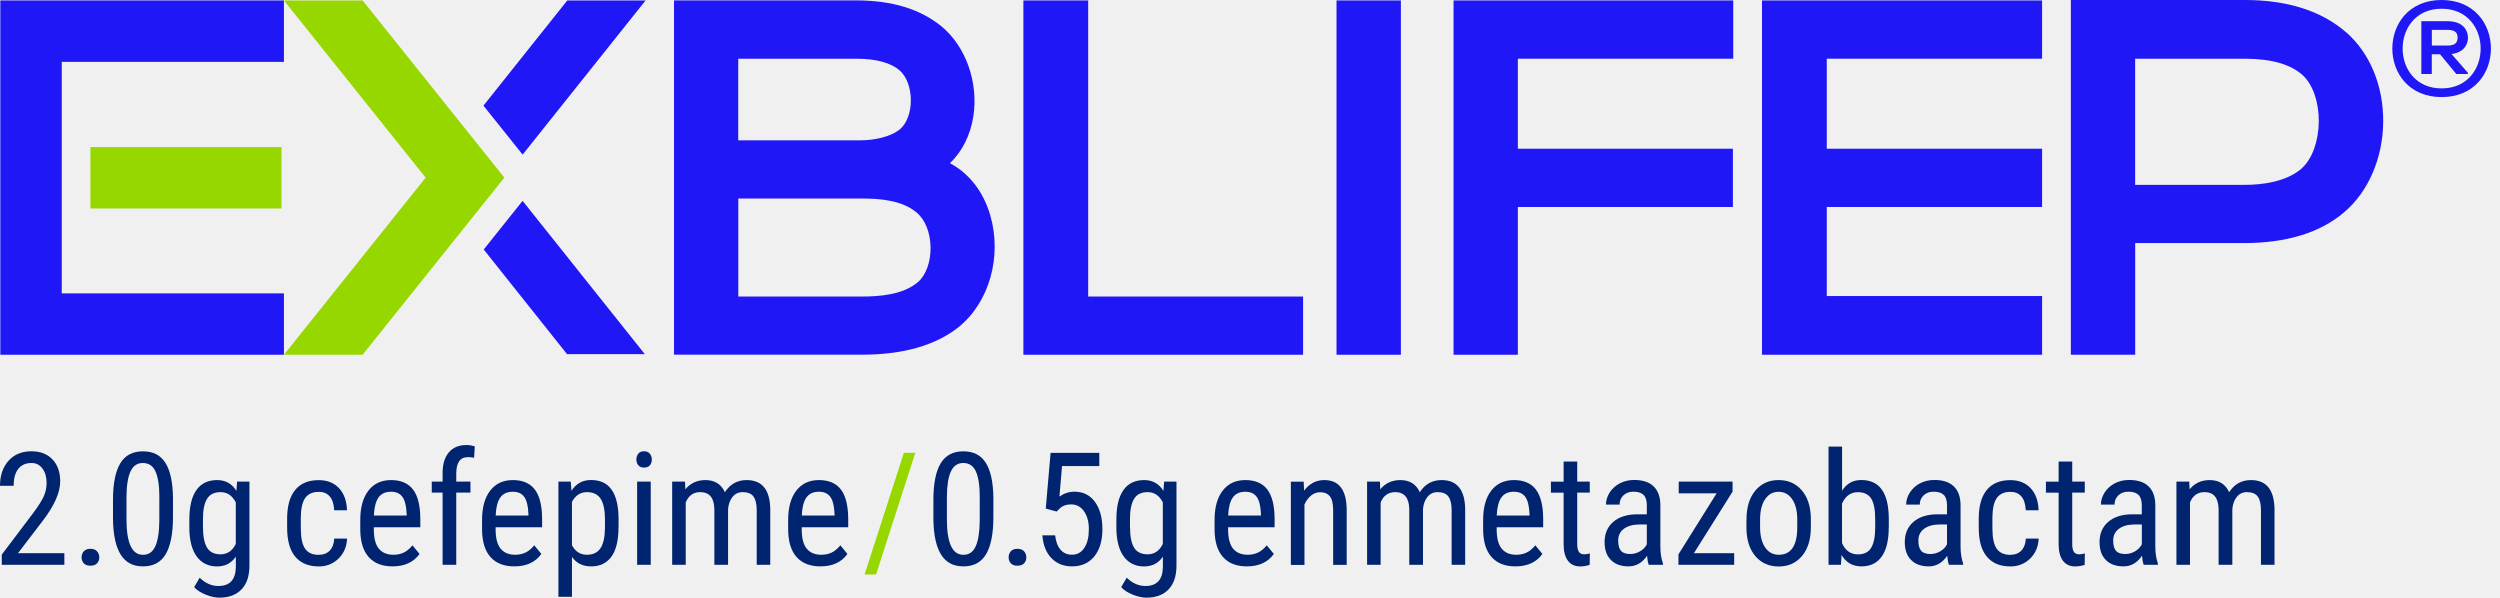
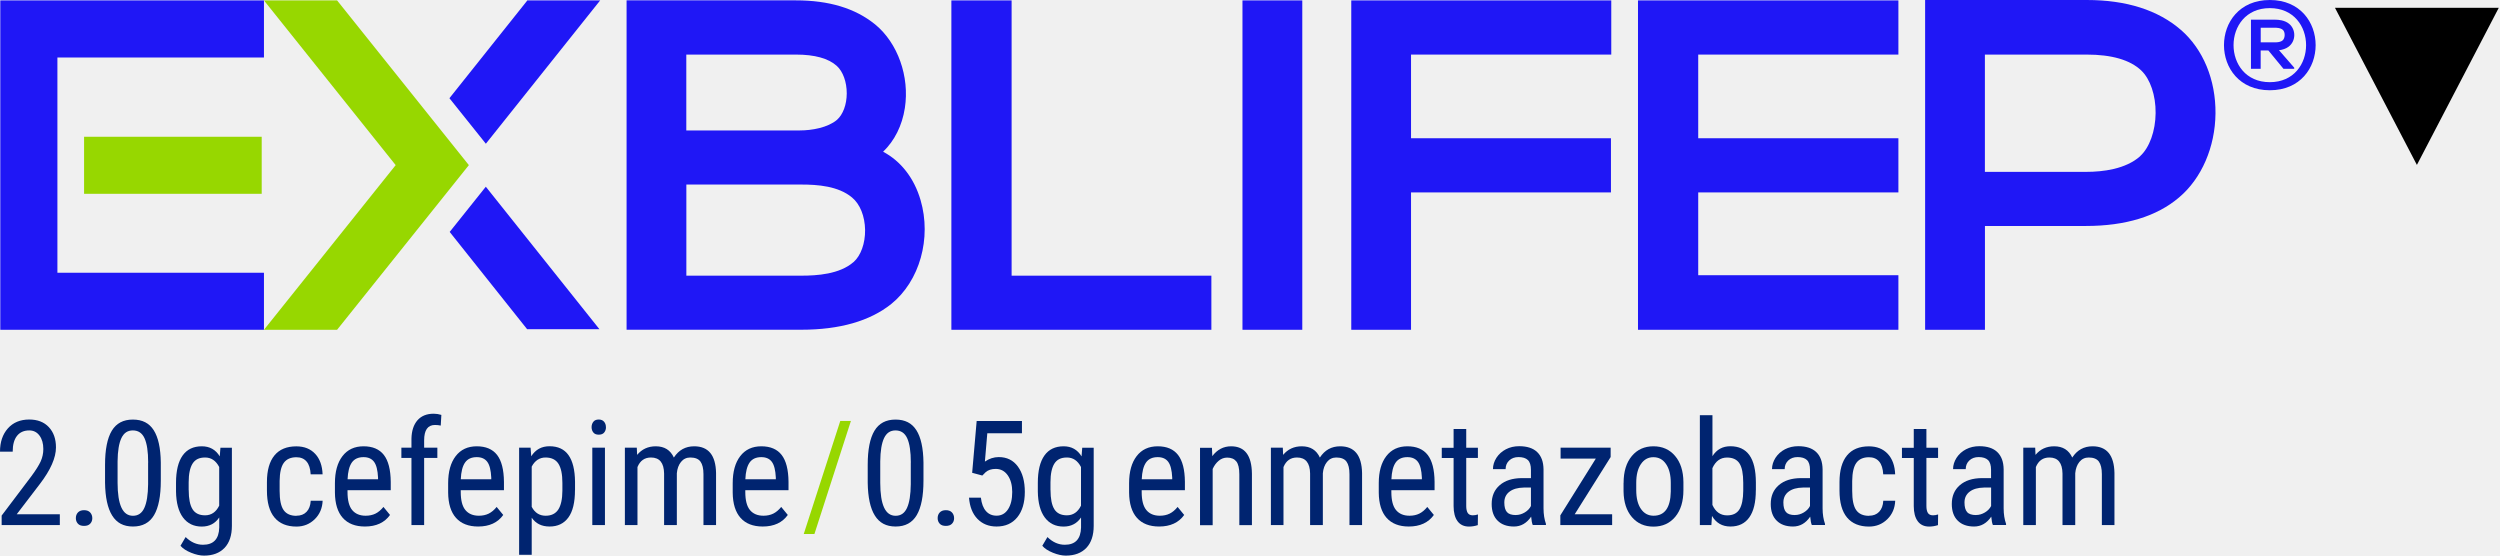
- <svg xmlns="http://www.w3.org/2000/svg" width="251" height="60" viewBox="0 0 251 60" fill="none">
-   <path d="M95.373 16.39C96.611 15.197 97.432 13.571 97.726 11.661C98.248 8.265 96.96 4.64 94.513 2.636C92.353 0.888 89.539 0.039 85.926 0.039H67.671V35.611H86.542C90.683 35.611 93.952 34.673 96.255 32.831C99.325 30.355 100.629 25.737 99.419 21.602C98.72 19.215 97.282 17.395 95.373 16.385V16.39ZM92.181 28.302C90.677 29.617 88.24 29.772 86.537 29.772H74.126V19.932H86.537C88.313 19.932 90.544 20.093 92.02 21.33C92.886 22.046 93.408 23.356 93.43 24.838C93.447 26.287 92.969 27.613 92.181 28.307V28.302ZM90.394 12.944C89.395 13.787 87.674 14.087 86.392 14.087H74.12V5.895H85.965C87.991 5.895 89.473 6.305 90.372 7.116C91.043 7.721 91.454 8.864 91.449 10.096C91.443 11.295 91.049 12.361 90.394 12.944Z" fill="#1F17F6" />
-   <path d="M109.254 0.044H102.749V35.617H130.829V29.772H109.254V0.044Z" fill="#1F17F6" />
-   <path d="M140.648 0.044H134.187V35.617H140.648V0.044Z" fill="#1F17F6" />
-   <path d="M145.937 35.617H152.392V20.781H173.983V14.931H152.392V5.895H174.017V0.044H145.937V35.617Z" fill="#1F17F6" />
-   <path d="M176.903 35.617H205.027V29.723H183.408V20.781H205.027V14.931H183.408V5.895H205.027V0.044H176.903V35.617Z" fill="#1F17F6" />
-   <path d="M235.549 3.241C233.079 1.093 229.654 0 225.369 0H207.913V35.617H214.374V24.405H225.275C229.554 24.405 232.945 23.367 235.343 21.319C237.774 19.271 239.24 15.88 239.273 12.255C239.306 8.62 237.946 5.334 235.549 3.236V3.241ZM231.142 16.868C229.576 18.266 227.112 18.561 225.319 18.561H214.368V5.895H225.364C228.072 5.895 230.054 6.472 231.253 7.61C232.229 8.537 232.823 10.296 232.807 12.205C232.79 14.154 232.146 15.941 231.136 16.862L231.142 16.868Z" fill="#1F17F6" />
-   <path d="M245.14 0C238.54 0 238.54 9.747 245.14 9.747C251.739 9.747 251.739 0 245.14 0ZM245.14 8.875C239.917 8.875 239.917 0.877 245.14 0.877C250.363 0.877 250.363 8.875 245.14 8.875Z" fill="#1F17F6" />
-   <path d="M247.21 2.559C246.738 2.181 246.094 2.126 245.717 2.126H243.103V7.432H244.152V5.451H244.984L246.616 7.432H247.776V7.31L246.133 5.423C246.511 5.384 246.871 5.262 247.182 5.034C247.965 4.429 247.993 3.192 247.21 2.559ZM246.538 4.346C246.322 4.546 245.972 4.574 245.717 4.574H244.157V2.997H245.706C245.8 2.997 246.3 2.986 246.566 3.241C246.821 3.497 246.794 4.118 246.538 4.346Z" fill="#1F17F6" />
-   <path fill-rule="evenodd" clip-rule="evenodd" d="M13.793 14.77H18.855H28.263V20.931H18.855H13.793H9.08V14.77H13.793Z" fill="#97D700" />
-   <path fill-rule="evenodd" clip-rule="evenodd" d="M6.2 19.632V6.211H6.211H12.844H28.507V0.044H6.211H0.033V0.167V6.211V27.88V29.456V35.556V35.617H6.211H28.507V29.456H12.844H6.211H6.2V27.88V19.632Z" fill="#1F17F6" />
-   <path fill-rule="evenodd" clip-rule="evenodd" d="M52.468 20.165L48.566 25.049L56.931 35.556H64.74L52.468 20.165Z" fill="#1F17F6" />
-   <path fill-rule="evenodd" clip-rule="evenodd" d="M64.818 0.044H56.947L56.881 0.139L48.538 10.607L52.474 15.524L52.546 15.43L64.818 0.044Z" fill="#1F17F6" />
-   <path fill-rule="evenodd" clip-rule="evenodd" d="M46.684 12.894L36.405 0.044H28.507L42.733 17.834L28.507 35.617H36.405L50.636 17.834L46.684 12.894Z" fill="#97D700" />
-   <path d="M6.466 56.709H0.178V55.682L3.386 51.436C3.869 50.781 4.207 50.242 4.396 49.826C4.585 49.404 4.679 48.96 4.679 48.494C4.679 47.895 4.54 47.412 4.263 47.04C3.985 46.668 3.619 46.485 3.164 46.485C2.592 46.485 2.148 46.679 1.837 47.073C1.526 47.467 1.371 48.033 1.371 48.777H-7.62939e-06C-7.62939e-06 47.745 0.283 46.907 0.849 46.268C1.415 45.63 2.187 45.308 3.158 45.308C4.052 45.308 4.757 45.58 5.273 46.13C5.789 46.679 6.044 47.406 6.044 48.322C6.044 49.432 5.467 50.753 4.307 52.268L1.804 55.543H6.461V56.709H6.466Z" fill="#002470" />
-   <path d="M8.192 55.965C8.192 55.715 8.265 55.51 8.414 55.349C8.564 55.188 8.781 55.099 9.075 55.099C9.369 55.099 9.591 55.182 9.741 55.349C9.891 55.515 9.969 55.721 9.969 55.965C9.969 56.209 9.891 56.398 9.741 56.559C9.591 56.72 9.369 56.797 9.075 56.797C8.781 56.797 8.559 56.72 8.414 56.559C8.27 56.398 8.192 56.203 8.192 55.965Z" fill="#002470" />
-   <path d="M17.367 51.913C17.367 53.573 17.123 54.81 16.64 55.632C16.157 56.453 15.397 56.864 14.364 56.864C13.332 56.864 12.611 56.47 12.117 55.682C11.623 54.894 11.367 53.711 11.345 52.13V50.198C11.345 48.555 11.589 47.328 12.072 46.524C12.561 45.713 13.315 45.314 14.348 45.314C15.38 45.314 16.113 45.697 16.601 46.462C17.09 47.228 17.345 48.389 17.367 49.948V51.919V51.913ZM16.002 49.959C16.002 48.772 15.869 47.895 15.608 47.328C15.347 46.762 14.925 46.485 14.348 46.485C13.771 46.485 13.377 46.762 13.11 47.317C12.849 47.872 12.71 48.705 12.699 49.826V52.141C12.699 53.323 12.838 54.217 13.11 54.81C13.382 55.404 13.798 55.704 14.359 55.704C14.919 55.704 15.325 55.426 15.586 54.86C15.846 54.3 15.985 53.439 15.996 52.291V49.965L16.002 49.959Z" fill="#002470" />
-   <path d="M19.01 52.152C19.01 50.847 19.249 49.865 19.721 49.199C20.192 48.533 20.886 48.2 21.797 48.2C22.646 48.2 23.29 48.561 23.734 49.288L23.806 48.355H25.044V56.792C25.044 57.824 24.777 58.618 24.25 59.173C23.717 59.728 22.979 60.005 22.035 60.005C21.624 60.005 21.158 59.906 20.648 59.7C20.137 59.495 19.748 59.245 19.493 58.945L20.048 58.002C20.614 58.557 21.241 58.834 21.924 58.834C23.062 58.834 23.645 58.213 23.678 56.975V55.887C23.234 56.542 22.607 56.87 21.791 56.87C20.925 56.87 20.253 56.542 19.765 55.893C19.282 55.243 19.027 54.305 19.01 53.084V52.157V52.152ZM20.381 52.929C20.381 53.867 20.52 54.555 20.792 54.993C21.064 55.432 21.519 55.654 22.146 55.654C22.823 55.654 23.334 55.304 23.672 54.611V50.437C23.317 49.754 22.812 49.41 22.157 49.41C21.502 49.41 21.075 49.632 20.797 50.07C20.52 50.509 20.376 51.186 20.376 52.096V52.929H20.381Z" fill="#002470" />
-   <path d="M32.02 55.698C32.475 55.698 32.836 55.56 33.108 55.277C33.38 54.993 33.53 54.594 33.558 54.078H34.846C34.812 54.883 34.529 55.548 33.991 56.076C33.452 56.603 32.792 56.87 32.015 56.87C30.982 56.87 30.189 56.542 29.645 55.893C29.101 55.243 28.829 54.272 28.829 52.984V52.063C28.829 50.803 29.101 49.843 29.639 49.188C30.178 48.533 30.966 48.205 32.004 48.205C32.858 48.205 33.536 48.477 34.041 49.016C34.54 49.554 34.807 50.292 34.84 51.23H33.552C33.519 50.614 33.375 50.148 33.108 49.843C32.842 49.532 32.475 49.382 32.009 49.382C31.404 49.382 30.949 49.582 30.655 49.981C30.361 50.381 30.211 51.036 30.2 51.946V53.012C30.2 53.994 30.344 54.688 30.638 55.099C30.927 55.504 31.388 55.709 32.015 55.709L32.02 55.698Z" fill="#002470" />
-   <path d="M39.413 56.864C38.376 56.864 37.576 56.553 37.021 55.931C36.466 55.31 36.183 54.4 36.172 53.201V52.191C36.172 50.942 36.444 49.965 36.988 49.26C37.532 48.555 38.287 48.2 39.264 48.2C40.24 48.2 40.973 48.511 41.456 49.132C41.939 49.754 42.189 50.725 42.2 52.046V52.94H37.532V53.134C37.532 54.028 37.698 54.683 38.037 55.088C38.376 55.493 38.858 55.698 39.491 55.698C39.891 55.698 40.246 55.621 40.551 55.471C40.857 55.321 41.145 55.077 41.412 54.749L42.122 55.615C41.528 56.448 40.623 56.864 39.413 56.864ZM39.258 49.371C38.692 49.371 38.27 49.565 37.998 49.954C37.726 50.342 37.571 50.947 37.538 51.763H40.829V51.58C40.79 50.786 40.651 50.22 40.401 49.882C40.152 49.543 39.774 49.371 39.264 49.371H39.258Z" fill="#002470" />
-   <path d="M44.437 56.709V49.454H43.349V48.35H44.437V47.384C44.453 46.535 44.67 45.874 45.081 45.397C45.497 44.919 46.08 44.681 46.84 44.681C47.112 44.681 47.389 44.725 47.667 44.809L47.6 45.963C47.406 45.919 47.195 45.896 46.973 45.896C46.196 45.896 45.808 46.451 45.808 47.562V48.35H47.234V49.454H45.808V56.709H44.442H44.437Z" fill="#002470" />
-   <path d="M51.641 56.864C50.603 56.864 49.804 56.553 49.249 55.931C48.694 55.31 48.411 54.4 48.4 53.201V52.191C48.4 50.942 48.672 49.965 49.215 49.26C49.76 48.555 50.514 48.2 51.491 48.2C52.468 48.2 53.201 48.511 53.684 49.132C54.166 49.754 54.416 50.725 54.427 52.046V52.94H49.76V53.134C49.76 54.028 49.926 54.683 50.265 55.088C50.603 55.493 51.086 55.698 51.719 55.698C52.118 55.698 52.474 55.621 52.779 55.471C53.084 55.321 53.373 55.077 53.639 54.749L54.35 55.615C53.756 56.448 52.851 56.864 51.641 56.864ZM51.486 49.371C50.919 49.371 50.498 49.565 50.226 49.954C49.954 50.342 49.798 50.947 49.765 51.763H53.056V51.58C53.018 50.786 52.879 50.22 52.629 49.882C52.379 49.543 52.002 49.371 51.491 49.371H51.486Z" fill="#002470" />
-   <path d="M62.098 52.934C62.098 54.255 61.859 55.243 61.382 55.893C60.905 56.542 60.233 56.864 59.362 56.864C58.49 56.864 57.874 56.548 57.425 55.915V59.922H56.065V48.35H57.303L57.375 49.277C57.835 48.555 58.49 48.194 59.345 48.194C60.261 48.194 60.949 48.516 61.399 49.154C61.854 49.793 62.087 50.748 62.104 52.019V52.929L62.098 52.934ZM60.738 52.152C60.738 51.214 60.594 50.525 60.305 50.076C60.017 49.632 59.55 49.41 58.918 49.41C58.285 49.41 57.769 49.737 57.425 50.392V54.738C57.758 55.377 58.263 55.698 58.929 55.698C59.545 55.698 60 55.476 60.294 55.032C60.583 54.588 60.733 53.906 60.738 52.99V52.157V52.152Z" fill="#002470" />
-   <path d="M65.445 46.135C65.445 46.368 65.378 46.557 65.251 46.712C65.123 46.868 64.929 46.945 64.662 46.945C64.396 46.945 64.213 46.868 64.085 46.712C63.957 46.557 63.891 46.363 63.891 46.135C63.891 45.907 63.957 45.708 64.085 45.547C64.213 45.386 64.407 45.308 64.662 45.308C64.918 45.308 65.112 45.391 65.245 45.552C65.378 45.713 65.439 45.907 65.439 46.135H65.445ZM65.334 56.709H63.968V48.35H65.334V56.709Z" fill="#002470" />
-   <path d="M68.775 48.355L68.808 49.127C69.319 48.511 69.991 48.2 70.823 48.2C71.756 48.2 72.405 48.605 72.777 49.415C73.304 48.605 74.031 48.2 74.969 48.2C76.507 48.2 77.295 49.16 77.334 51.081V56.709H75.974V51.208C75.974 50.603 75.863 50.148 75.652 49.854C75.441 49.56 75.069 49.41 74.553 49.41C74.142 49.41 73.804 49.571 73.549 49.887C73.293 50.203 73.143 50.614 73.099 51.108V56.709H71.722V51.147C71.706 49.987 71.234 49.41 70.307 49.41C69.619 49.41 69.13 49.754 68.847 50.442V56.709H67.487V48.35H68.77L68.775 48.355Z" fill="#002470" />
-   <path d="M82.374 56.864C81.336 56.864 80.537 56.553 79.981 55.931C79.427 55.31 79.143 54.4 79.132 53.201V52.191C79.132 50.942 79.404 49.965 79.948 49.26C80.492 48.555 81.247 48.2 82.224 48.2C83.201 48.2 83.933 48.511 84.416 49.132C84.899 49.754 85.149 50.725 85.16 52.046V52.94H80.492V53.134C80.492 54.028 80.659 54.683 80.997 55.088C81.336 55.493 81.819 55.698 82.451 55.698C82.851 55.698 83.206 55.621 83.512 55.471C83.817 55.321 84.106 55.077 84.372 54.749L85.082 55.615C84.488 56.448 83.584 56.864 82.374 56.864ZM82.218 49.371C81.652 49.371 81.23 49.565 80.958 49.954C80.686 50.342 80.531 50.947 80.498 51.763H83.789V51.58C83.75 50.786 83.612 50.22 83.362 49.882C83.112 49.543 82.734 49.371 82.224 49.371H82.218Z" fill="#002470" />
-   <path d="M87.963 57.674H86.803L90.749 45.464H91.898L87.957 57.674H87.963Z" fill="#97D700" />
-   <path d="M99.735 51.913C99.735 53.573 99.491 54.81 99.008 55.632C98.525 56.453 97.765 56.864 96.733 56.864C95.7 56.864 94.979 56.47 94.485 55.682C93.991 54.894 93.735 53.711 93.713 52.13V50.198C93.713 48.555 93.957 47.328 94.44 46.524C94.929 45.713 95.684 45.314 96.716 45.314C97.748 45.314 98.481 45.697 98.969 46.462C99.458 47.228 99.713 48.389 99.735 49.948V51.919V51.913ZM98.37 49.959C98.37 48.772 98.237 47.895 97.976 47.328C97.715 46.762 97.293 46.485 96.716 46.485C96.139 46.485 95.745 46.762 95.478 47.317C95.217 47.872 95.079 48.705 95.067 49.826V52.141C95.067 53.323 95.206 54.217 95.478 54.81C95.75 55.404 96.166 55.704 96.727 55.704C97.288 55.704 97.693 55.426 97.954 54.86C98.215 54.3 98.353 53.439 98.365 52.291V49.965L98.37 49.959Z" fill="#002470" />
-   <path d="M101.267 55.965C101.267 55.715 101.339 55.51 101.489 55.349C101.639 55.188 101.856 55.099 102.15 55.099C102.444 55.099 102.666 55.182 102.816 55.349C102.966 55.515 103.043 55.721 103.043 55.965C103.043 56.209 102.966 56.398 102.816 56.559C102.666 56.72 102.444 56.797 102.15 56.797C101.856 56.797 101.634 56.72 101.489 56.559C101.345 56.398 101.267 56.203 101.267 55.965Z" fill="#002470" />
-   <path d="M104.992 51.075L105.48 45.469H110.37V46.79H106.629L106.368 49.854C106.829 49.532 107.328 49.365 107.867 49.365C108.744 49.365 109.432 49.704 109.932 50.387C110.431 51.069 110.681 51.98 110.681 53.129C110.681 54.278 110.409 55.204 109.865 55.87C109.321 56.536 108.577 56.864 107.628 56.864C106.784 56.864 106.096 56.587 105.563 56.037C105.031 55.487 104.731 54.721 104.653 53.75H105.935C106.013 54.394 106.196 54.877 106.49 55.204C106.779 55.532 107.162 55.693 107.628 55.693C108.161 55.693 108.572 55.46 108.871 54.999C109.171 54.538 109.321 53.917 109.321 53.134C109.321 52.396 109.16 51.797 108.838 51.336C108.516 50.875 108.083 50.642 107.539 50.642C107.084 50.642 106.723 50.758 106.451 50.997L106.091 51.358L105.003 51.064L104.992 51.075Z" fill="#002470" />
-   <path d="M112.085 52.152C112.085 50.847 112.324 49.865 112.796 49.199C113.267 48.533 113.961 48.2 114.871 48.2C115.721 48.2 116.364 48.561 116.808 49.288L116.881 48.355H118.118V56.792C118.118 57.824 117.852 58.618 117.325 59.173C116.792 59.728 116.054 60.005 115.11 60.005C114.699 60.005 114.233 59.906 113.722 59.7C113.212 59.495 112.823 59.245 112.568 58.945L113.123 58.002C113.689 58.557 114.316 58.834 114.999 58.834C116.137 58.834 116.72 58.213 116.753 56.975V55.887C116.309 56.542 115.682 56.87 114.866 56.87C114 56.87 113.328 56.542 112.84 55.893C112.357 55.243 112.102 54.305 112.085 53.084V52.157V52.152ZM113.456 52.929C113.456 53.867 113.595 54.555 113.867 54.993C114.139 55.432 114.594 55.654 115.221 55.654C115.898 55.654 116.409 55.304 116.747 54.611V50.437C116.392 49.754 115.887 49.41 115.232 49.41C114.577 49.41 114.15 49.632 113.872 50.07C113.595 50.509 113.45 51.186 113.45 52.096V52.929H113.456Z" fill="#002470" />
-   <path d="M125.184 56.864C124.146 56.864 123.347 56.553 122.792 55.931C122.237 55.31 121.954 54.4 121.943 53.201V52.191C121.943 50.942 122.215 49.965 122.759 49.26C123.302 48.555 124.057 48.2 125.034 48.2C126.011 48.2 126.744 48.511 127.227 49.132C127.71 49.754 127.959 50.725 127.97 52.046V52.94H123.302V53.134C123.302 54.028 123.469 54.683 123.808 55.088C124.146 55.493 124.629 55.698 125.262 55.698C125.661 55.698 126.017 55.621 126.322 55.471C126.627 55.321 126.916 55.077 127.182 54.749L127.893 55.615C127.299 56.448 126.394 56.864 125.184 56.864ZM125.029 49.371C124.463 49.371 124.041 49.565 123.769 49.954C123.497 50.342 123.341 50.947 123.308 51.763H126.599V51.58C126.561 50.786 126.422 50.22 126.172 49.882C125.922 49.543 125.545 49.371 125.034 49.371H125.029Z" fill="#002470" />
-   <path d="M130.89 48.355L130.929 49.26C131.462 48.555 132.139 48.2 132.96 48.2C134.437 48.2 135.186 49.188 135.208 51.158V56.714H133.848V51.225C133.848 50.57 133.737 50.104 133.521 49.832C133.304 49.56 132.971 49.421 132.538 49.421C132.2 49.421 131.895 49.532 131.623 49.76C131.351 49.987 131.134 50.281 130.968 50.648V56.72H129.602V48.361H130.89V48.355Z" fill="#002470" />
-   <path d="M138.544 48.355L138.577 49.127C139.088 48.511 139.759 48.2 140.592 48.2C141.525 48.2 142.174 48.605 142.546 49.415C143.073 48.605 143.8 48.2 144.738 48.2C146.276 48.2 147.064 49.16 147.103 51.081V56.709H145.743V51.208C145.743 50.603 145.632 50.148 145.421 49.854C145.21 49.56 144.838 49.41 144.322 49.41C143.911 49.41 143.573 49.571 143.317 49.887C143.062 50.203 142.912 50.614 142.868 51.108V56.709H141.491V51.147C141.475 49.987 141.003 49.41 140.076 49.41C139.388 49.41 138.899 49.754 138.616 50.442V56.709H137.256V48.35H138.538L138.544 48.355Z" fill="#002470" />
-   <path d="M152.148 56.864C151.11 56.864 150.311 56.553 149.756 55.931C149.201 55.31 148.918 54.4 148.907 53.201V52.191C148.907 50.942 149.179 49.965 149.722 49.26C150.266 48.555 151.021 48.2 151.998 48.2C152.975 48.2 153.708 48.511 154.191 49.132C154.673 49.754 154.923 50.725 154.934 52.046V52.94H150.266V53.134C150.266 54.028 150.433 54.683 150.772 55.088C151.11 55.493 151.593 55.698 152.226 55.698C152.625 55.698 152.981 55.621 153.286 55.471C153.591 55.321 153.88 55.077 154.146 54.749L154.857 55.615C154.263 56.448 153.358 56.864 152.148 56.864ZM151.993 49.371C151.426 49.371 151.005 49.565 150.733 49.954C150.461 50.342 150.305 50.947 150.272 51.763H153.563V51.58C153.525 50.786 153.386 50.22 153.136 49.882C152.886 49.543 152.509 49.371 151.998 49.371H151.993Z" fill="#002470" />
-   <path d="M158.353 46.329V48.355H159.613V49.46H158.353V54.649C158.353 54.977 158.409 55.227 158.514 55.399C158.625 55.571 158.808 55.654 159.069 55.654C159.253 55.654 159.43 55.621 159.619 55.56L159.602 56.714C159.291 56.814 158.975 56.87 158.653 56.87C158.115 56.87 157.698 56.675 157.415 56.292C157.132 55.904 156.988 55.36 156.988 54.655V49.465H155.711V48.361H156.988V46.335H158.348L158.353 46.329Z" fill="#002470" />
-   <path d="M165.541 56.709C165.458 56.531 165.402 56.226 165.364 55.798C164.881 56.509 164.259 56.864 163.51 56.864C162.76 56.864 162.161 56.653 161.739 56.226C161.312 55.804 161.101 55.204 161.101 54.427C161.101 53.578 161.389 52.901 161.967 52.401C162.544 51.902 163.332 51.647 164.337 51.636H165.341V50.747C165.341 50.248 165.23 49.893 165.008 49.682C164.786 49.471 164.448 49.365 163.998 49.365C163.587 49.365 163.254 49.487 162.993 49.732C162.738 49.976 162.605 50.287 162.605 50.664H161.24C161.24 50.237 161.367 49.832 161.617 49.438C161.872 49.049 162.211 48.744 162.638 48.522C163.066 48.3 163.543 48.189 164.07 48.189C164.925 48.189 165.574 48.4 166.018 48.827C166.462 49.254 166.69 49.87 166.701 50.686V54.905C166.701 55.549 166.796 56.109 166.962 56.581V56.703H165.541V56.709ZM163.715 55.621C164.048 55.621 164.37 55.526 164.675 55.343C164.981 55.16 165.203 54.927 165.341 54.649V52.657H164.57C163.92 52.668 163.41 52.812 163.032 53.095C162.655 53.378 162.466 53.767 162.466 54.272C162.466 54.744 162.561 55.088 162.749 55.304C162.938 55.521 163.26 55.626 163.715 55.626V55.621Z" fill="#002470" />
-   <path d="M170.081 55.543H174.111V56.709H168.516V55.66L172.346 49.532H168.544V48.35H173.95V49.36L170.07 55.538L170.081 55.543Z" fill="#002470" />
-   <path d="M175.349 52.146C175.349 50.931 175.643 49.97 176.231 49.26C176.82 48.55 177.602 48.2 178.568 48.2C179.534 48.2 180.316 48.544 180.905 49.238C181.493 49.926 181.798 50.87 181.809 52.057V52.94C181.809 54.15 181.515 55.11 180.927 55.815C180.339 56.52 179.556 56.875 178.579 56.875C177.602 56.875 176.836 56.531 176.248 55.848C175.665 55.166 175.36 54.239 175.343 53.068V52.157L175.349 52.146ZM176.714 52.934C176.714 53.795 176.881 54.472 177.219 54.96C177.558 55.454 178.013 55.698 178.585 55.698C179.789 55.698 180.411 54.827 180.444 53.09V52.146C180.444 51.291 180.272 50.614 179.933 50.12C179.595 49.621 179.14 49.377 178.568 49.377C177.996 49.377 177.558 49.626 177.219 50.12C176.881 50.614 176.714 51.291 176.714 52.141V52.934Z" fill="#002470" />
-   <path d="M189.63 52.934C189.63 54.239 189.397 55.215 188.925 55.876C188.459 56.536 187.776 56.864 186.888 56.864C186 56.864 185.339 56.481 184.895 55.721L184.829 56.709H183.586V44.842H184.945V49.266C185.395 48.55 186.039 48.194 186.877 48.194C187.793 48.194 188.481 48.516 188.942 49.166C189.402 49.815 189.63 50.792 189.636 52.102V52.929L189.63 52.934ZM188.27 52.152C188.27 51.164 188.131 50.459 187.859 50.042C187.582 49.621 187.138 49.415 186.516 49.415C185.811 49.415 185.284 49.798 184.94 50.559V54.533C185.278 55.282 185.811 55.66 186.533 55.66C187.149 55.66 187.593 55.443 187.859 55.01C188.126 54.577 188.265 53.906 188.27 52.995V52.157V52.152Z" fill="#002470" />
-   <path d="M195.68 56.709C195.597 56.531 195.541 56.226 195.502 55.798C195.019 56.509 194.398 56.864 193.648 56.864C192.899 56.864 192.3 56.653 191.878 56.226C191.45 55.804 191.24 55.204 191.24 54.427C191.24 53.578 191.528 52.901 192.105 52.401C192.683 51.902 193.471 51.647 194.475 51.636H195.48V50.747C195.48 50.248 195.369 49.893 195.147 49.682C194.925 49.471 194.586 49.365 194.137 49.365C193.726 49.365 193.393 49.487 193.132 49.732C192.877 49.976 192.744 50.287 192.744 50.664H191.378C191.378 50.237 191.506 49.832 191.756 49.438C192.011 49.049 192.35 48.744 192.777 48.522C193.204 48.3 193.682 48.189 194.209 48.189C195.064 48.189 195.713 48.4 196.157 48.827C196.601 49.254 196.829 49.87 196.84 50.686V54.905C196.84 55.549 196.934 56.109 197.101 56.581V56.703H195.68V56.709ZM193.854 55.621C194.187 55.621 194.509 55.526 194.814 55.343C195.119 55.16 195.341 54.927 195.48 54.649V52.657H194.709C194.059 52.668 193.549 52.812 193.171 53.095C192.794 53.378 192.605 53.767 192.605 54.272C192.605 54.744 192.699 55.088 192.888 55.304C193.077 55.521 193.399 55.626 193.854 55.626V55.621Z" fill="#002470" />
-   <path d="M201.858 55.698C202.313 55.698 202.673 55.56 202.945 55.277C203.217 54.993 203.367 54.594 203.395 54.078H204.683C204.649 54.883 204.366 55.548 203.828 56.076C203.29 56.603 202.629 56.87 201.852 56.87C200.82 56.87 200.026 56.542 199.482 55.893C198.938 55.243 198.666 54.272 198.666 52.984V52.063C198.666 50.803 198.938 49.843 199.476 49.188C200.015 48.533 200.803 48.205 201.841 48.205C202.696 48.205 203.373 48.477 203.878 49.016C204.377 49.554 204.644 50.292 204.677 51.23H203.389C203.356 50.614 203.212 50.148 202.945 49.843C202.679 49.532 202.313 49.382 201.846 49.382C201.241 49.382 200.786 49.582 200.492 49.981C200.198 50.381 200.048 51.036 200.037 51.946V53.012C200.037 53.994 200.181 54.688 200.475 55.099C200.764 55.504 201.225 55.709 201.852 55.709L201.858 55.698Z" fill="#002470" />
-   <path d="M208.052 46.329V48.355H209.312V49.46H208.052V54.649C208.052 54.977 208.107 55.227 208.213 55.399C208.324 55.571 208.507 55.654 208.768 55.654C208.951 55.654 209.129 55.621 209.317 55.56L209.301 56.714C208.99 56.814 208.673 56.87 208.352 56.87C207.813 56.87 207.397 56.675 207.114 56.292C206.831 55.904 206.686 55.36 206.686 54.655V49.465H205.41V48.361H206.686V46.335H208.046L208.052 46.329Z" fill="#002470" />
-   <path d="M215.234 56.709C215.151 56.531 215.095 56.226 215.056 55.798C214.574 56.509 213.952 56.864 213.203 56.864C212.453 56.864 211.854 56.653 211.432 56.226C211.005 55.804 210.794 55.204 210.794 54.427C210.794 53.578 211.082 52.901 211.66 52.401C212.237 51.902 213.025 51.647 214.03 51.636H215.034V50.747C215.034 50.248 214.923 49.893 214.701 49.682C214.479 49.471 214.141 49.365 213.691 49.365C213.28 49.365 212.947 49.487 212.686 49.732C212.431 49.976 212.298 50.287 212.298 50.664H210.932C210.932 50.237 211.06 49.832 211.31 49.438C211.565 49.049 211.904 48.744 212.331 48.522C212.759 48.3 213.236 48.189 213.763 48.189C214.618 48.189 215.267 48.4 215.711 48.827C216.155 49.254 216.383 49.87 216.394 50.686V54.905C216.394 55.549 216.488 56.109 216.655 56.581V56.703H215.234V56.709ZM213.413 55.621C213.747 55.621 214.068 55.526 214.374 55.343C214.679 55.16 214.901 54.927 215.04 54.649V52.657H214.268C213.619 52.668 213.108 52.812 212.731 53.095C212.353 53.378 212.165 53.767 212.165 54.272C212.165 54.744 212.259 55.088 212.448 55.304C212.636 55.521 212.958 55.626 213.413 55.626V55.621Z" fill="#002470" />
-   <path d="M219.802 48.355L219.835 49.127C220.346 48.511 221.018 48.2 221.85 48.2C222.783 48.2 223.432 48.605 223.804 49.415C224.331 48.605 225.058 48.2 225.996 48.2C227.534 48.2 228.322 49.16 228.361 51.081V56.709H227.001V51.208C227.001 50.603 226.89 50.148 226.679 49.854C226.468 49.56 226.096 49.41 225.58 49.41C225.169 49.41 224.831 49.571 224.575 49.887C224.32 50.203 224.17 50.614 224.126 51.108V56.709H222.749V51.147C222.733 49.987 222.261 49.41 221.334 49.41C220.646 49.41 220.157 49.754 219.874 50.442V56.709H218.514V48.35H219.796L219.802 48.355Z" fill="#002470" />
+ <svg xmlns="http://www.w3.org/2000/svg" width="270" height="60" viewBox="0 0 270 60" fill="none">
+   <g clip-path="url(#clip0_228_14462)">
+     <path d="M95.373 16.39C96.611 15.197 97.432 13.571 97.726 11.661C98.248 8.265 96.96 4.64 94.513 2.636C92.353 0.888 89.539 0.039 85.926 0.039H67.671V35.611H86.542C90.683 35.611 93.952 34.673 96.255 32.831C99.325 30.355 100.629 25.737 99.419 21.602C98.72 19.215 97.282 17.395 95.373 16.385V16.39ZM92.181 28.302C90.677 29.617 88.24 29.772 86.537 29.772H74.126V19.931H86.537C88.313 19.931 90.544 20.093 92.02 21.33C92.886 22.046 93.408 23.356 93.43 24.838C93.447 26.287 92.969 27.613 92.181 28.307V28.302ZM90.394 12.944C89.395 13.787 87.674 14.087 86.392 14.087H74.12V5.895H85.965C87.991 5.895 89.473 6.305 90.372 7.116C91.043 7.721 91.454 8.864 91.449 10.096C91.443 11.295 91.049 12.361 90.394 12.944Z" fill="#1F17F6" />
+     <path d="M109.254 0.044H102.749V35.617H130.829V29.773H109.254V0.044Z" fill="#1F17F6" />
+     <path d="M140.647 0.044H134.187V35.617H140.647V0.044Z" fill="#1F17F6" />
+     <path d="M145.937 35.617H152.392V20.781H173.983V14.931H152.392V5.895H174.017V0.044H145.937V35.617Z" fill="#1F17F6" />
+     <path d="M176.903 35.617H205.027V29.723H183.408V20.781H205.027V14.931H183.408V5.895H205.027V0.044H176.903V35.617Z" fill="#1F17F6" />
+     <path d="M235.549 3.241C233.079 1.093 229.654 0 225.369 0H207.913V35.617H214.374V24.405H225.275C229.554 24.405 232.945 23.367 235.343 21.319C237.774 19.271 239.24 15.88 239.273 12.255C239.306 8.62 237.946 5.334 235.549 3.236V3.241ZM231.142 16.868C229.576 18.266 227.112 18.561 225.319 18.561H214.368V5.895H225.364C228.072 5.895 230.054 6.472 231.253 7.61C232.229 8.537 232.823 10.296 232.807 12.205C232.79 14.154 232.146 15.941 231.136 16.862L231.142 16.868Z" fill="#1F17F6" />
+     <path d="M245.14 0C238.54 0 238.54 9.747 245.14 9.747C251.739 9.747 251.739 0 245.14 0ZM245.14 8.875C239.917 8.875 239.917 0.877 245.14 0.877C250.363 0.877 250.363 8.875 245.14 8.875Z" fill="#1F17F6" />
+     <path d="M247.21 2.559C246.738 2.181 246.094 2.126 245.717 2.126H243.103V7.432H244.152V5.451H244.984L246.616 7.432H247.776V7.31L246.133 5.423C246.511 5.384 246.872 5.262 247.182 5.034C247.965 4.429 247.993 3.192 247.21 2.559ZM246.538 4.346C246.322 4.546 245.972 4.574 245.717 4.574H244.157V2.997H245.706C245.8 2.997 246.3 2.986 246.566 3.241C246.822 3.497 246.794 4.118 246.538 4.346Z" fill="#1F17F6" />
+     <path fill-rule="evenodd" clip-rule="evenodd" d="M13.793 14.77H18.855H28.263V20.931H18.855H13.793H9.081V14.77H13.793Z" fill="#97D700" />
+     <path fill-rule="evenodd" clip-rule="evenodd" d="M6.2 19.632V6.211H6.211H12.844H28.507V0.044H6.211H0.033V0.167V6.211V27.88V29.456V35.556V35.617H6.211H28.507V29.456H12.844H6.211H6.2V27.88V19.632Z" fill="#1F17F6" />
+     <path fill-rule="evenodd" clip-rule="evenodd" d="M52.468 20.165L48.566 25.049L56.931 35.556H64.74L52.468 20.165Z" fill="#1F17F6" />
+     <path fill-rule="evenodd" clip-rule="evenodd" d="M64.818 0.044H56.947L56.881 0.139L48.538 10.607L52.474 15.524L52.546 15.43L64.818 0.044Z" fill="#1F17F6" />
+     <path fill-rule="evenodd" clip-rule="evenodd" d="M46.685 12.894L36.405 0.044H28.507L42.733 17.834L28.507 35.617H36.405L50.637 17.834L46.685 12.894Z" fill="#97D700" />
+     <path d="M6.466 56.709H0.178V55.682L3.386 51.436C3.869 50.781 4.207 50.242 4.396 49.826C4.585 49.404 4.679 48.96 4.679 48.494C4.679 47.895 4.54 47.412 4.263 47.04C3.985 46.668 3.619 46.485 3.164 46.485C2.592 46.485 2.148 46.679 1.837 47.073C1.526 47.467 1.371 48.033 1.371 48.777H0C0 47.745 0.283 46.907 0.849 46.268C1.415 45.63 2.187 45.308 3.158 45.308C4.052 45.308 4.757 45.58 5.273 46.129C5.789 46.679 6.044 47.406 6.044 48.322C6.044 49.432 5.467 50.753 4.307 52.268L1.804 55.543H6.461V56.709H6.466Z" fill="#002470" />
+     <path d="M8.192 55.965C8.192 55.715 8.265 55.51 8.414 55.349C8.564 55.188 8.781 55.099 9.075 55.099C9.369 55.099 9.591 55.182 9.741 55.349C9.891 55.515 9.969 55.721 9.969 55.965C9.969 56.209 9.891 56.398 9.741 56.559C9.591 56.72 9.369 56.797 9.075 56.797C8.781 56.797 8.559 56.72 8.414 56.559C8.27 56.398 8.192 56.203 8.192 55.965Z" fill="#002470" />
+     <path d="M17.367 51.913C17.367 53.573 17.123 54.81 16.64 55.632C16.157 56.453 15.397 56.864 14.364 56.864C13.332 56.864 12.611 56.47 12.117 55.682C11.623 54.894 11.367 53.711 11.345 52.13V50.198C11.345 48.555 11.589 47.328 12.072 46.524C12.56 45.713 13.315 45.314 14.348 45.314C15.38 45.314 16.113 45.697 16.601 46.462C17.09 47.228 17.345 48.389 17.367 49.948V51.919V51.913ZM16.002 49.959C16.002 48.772 15.869 47.895 15.608 47.328C15.347 46.762 14.925 46.485 14.348 46.485C13.771 46.485 13.376 46.762 13.11 47.317C12.849 47.872 12.71 48.705 12.699 49.826V52.141C12.699 53.323 12.838 54.217 13.11 54.81C13.382 55.404 13.798 55.704 14.359 55.704C14.919 55.704 15.325 55.426 15.585 54.86C15.846 54.3 15.985 53.439 15.996 52.291V49.965L16.002 49.959Z" fill="#002470" />
+     <path d="M19.01 52.152C19.01 50.847 19.249 49.865 19.721 49.199C20.192 48.533 20.886 48.2 21.797 48.2C22.646 48.2 23.29 48.561 23.734 49.288L23.806 48.355H25.044V56.792C25.044 57.824 24.777 58.618 24.25 59.173C23.717 59.728 22.979 60.006 22.035 60.006C21.625 60.006 21.158 59.906 20.648 59.7C20.137 59.495 19.748 59.245 19.493 58.945L20.048 58.002C20.614 58.557 21.241 58.834 21.924 58.834C23.062 58.834 23.645 58.213 23.678 56.975V55.887C23.234 56.542 22.607 56.87 21.791 56.87C20.925 56.87 20.253 56.542 19.765 55.893C19.282 55.243 19.027 54.305 19.01 53.084V52.157V52.152ZM20.381 52.929C20.381 53.867 20.52 54.555 20.792 54.993C21.064 55.432 21.519 55.654 22.146 55.654C22.823 55.654 23.334 55.304 23.673 54.611V50.437C23.317 49.754 22.812 49.41 22.157 49.41C21.502 49.41 21.075 49.632 20.797 50.07C20.52 50.509 20.376 51.186 20.376 52.096V52.929H20.381Z" fill="#002470" />
+     <path d="M32.02 55.698C32.475 55.698 32.836 55.56 33.108 55.277C33.38 54.993 33.53 54.594 33.558 54.078H34.846C34.812 54.883 34.529 55.548 33.991 56.076C33.452 56.603 32.792 56.87 32.015 56.87C30.982 56.87 30.189 56.542 29.645 55.893C29.101 55.243 28.829 54.272 28.829 52.984V52.063C28.829 50.803 29.101 49.843 29.639 49.188C30.178 48.533 30.966 48.205 32.004 48.205C32.858 48.205 33.536 48.477 34.041 49.016C34.54 49.554 34.807 50.292 34.84 51.23H33.552C33.519 50.614 33.375 50.148 33.108 49.843C32.842 49.532 32.475 49.382 32.009 49.382C31.404 49.382 30.949 49.582 30.655 49.981C30.361 50.381 30.211 51.036 30.2 51.946V53.012C30.2 53.994 30.344 54.688 30.638 55.099C30.927 55.504 31.388 55.709 32.015 55.709L32.02 55.698Z" fill="#002470" />
+     <path d="M39.414 56.864C38.376 56.864 37.576 56.553 37.021 55.932C36.466 55.31 36.183 54.4 36.172 53.201V52.191C36.172 50.942 36.444 49.965 36.988 49.26C37.532 48.555 38.287 48.2 39.264 48.2C40.241 48.2 40.973 48.511 41.456 49.132C41.939 49.754 42.189 50.725 42.2 52.046V52.94H37.532V53.134C37.532 54.028 37.699 54.683 38.037 55.088C38.376 55.493 38.858 55.698 39.491 55.698C39.891 55.698 40.246 55.621 40.551 55.471C40.857 55.321 41.145 55.077 41.412 54.749L42.122 55.615C41.528 56.448 40.624 56.864 39.414 56.864ZM39.258 49.371C38.692 49.371 38.27 49.565 37.998 49.954C37.726 50.342 37.571 50.947 37.538 51.763H40.829V51.58C40.79 50.786 40.651 50.22 40.401 49.882C40.152 49.543 39.774 49.371 39.264 49.371H39.258Z" fill="#002470" />
+     <path d="M44.437 56.709V49.454H43.349V48.35H44.437V47.384C44.453 46.535 44.67 45.874 45.08 45.397C45.497 44.92 46.079 44.681 46.84 44.681C47.112 44.681 47.389 44.725 47.667 44.809L47.6 45.963C47.406 45.919 47.195 45.897 46.973 45.897C46.196 45.897 45.807 46.452 45.807 47.562V48.35H47.234V49.454H45.807V56.709H44.442H44.437Z" fill="#002470" />
+     <path d="M51.641 56.864C50.603 56.864 49.804 56.553 49.249 55.932C48.694 55.31 48.411 54.4 48.4 53.201V52.191C48.4 50.942 48.672 49.965 49.216 49.26C49.76 48.555 50.514 48.2 51.491 48.2C52.468 48.2 53.201 48.511 53.684 49.132C54.166 49.754 54.416 50.725 54.427 52.046V52.94H49.76V53.134C49.76 54.028 49.926 54.683 50.265 55.088C50.603 55.493 51.086 55.698 51.719 55.698C52.118 55.698 52.474 55.621 52.779 55.471C53.084 55.321 53.373 55.077 53.639 54.749L54.35 55.615C53.756 56.448 52.851 56.864 51.641 56.864ZM51.486 49.371C50.92 49.371 50.498 49.565 50.226 49.954C49.954 50.342 49.798 50.947 49.765 51.763H53.056V51.58C53.018 50.786 52.879 50.22 52.629 49.882C52.379 49.543 52.002 49.371 51.491 49.371H51.486Z" fill="#002470" />
+     <path d="M62.098 52.934C62.098 54.255 61.859 55.243 61.382 55.893C60.905 56.542 60.233 56.864 59.362 56.864C58.49 56.864 57.874 56.548 57.425 55.915V59.922H56.065V48.35H57.302L57.375 49.277C57.835 48.555 58.49 48.194 59.345 48.194C60.261 48.194 60.949 48.516 61.399 49.155C61.854 49.793 62.087 50.748 62.103 52.019V52.929L62.098 52.934ZM60.738 52.152C60.738 51.214 60.594 50.526 60.305 50.076C60.017 49.632 59.55 49.41 58.918 49.41C58.285 49.41 57.769 49.737 57.425 50.392V54.738C57.758 55.377 58.263 55.699 58.929 55.699C59.545 55.699 60 55.477 60.294 55.032C60.583 54.588 60.733 53.906 60.738 52.99V52.157V52.152Z" fill="#002470" />
+     <path d="M65.445 46.135C65.445 46.368 65.378 46.557 65.251 46.712C65.123 46.868 64.929 46.945 64.662 46.945C64.396 46.945 64.213 46.868 64.085 46.712C63.958 46.557 63.891 46.363 63.891 46.135C63.891 45.907 63.958 45.708 64.085 45.547C64.213 45.386 64.407 45.308 64.662 45.308C64.918 45.308 65.112 45.391 65.245 45.552C65.378 45.713 65.439 45.907 65.439 46.135H65.445ZM65.334 56.709H63.969V48.35H65.334V56.709Z" fill="#002470" />
+     <path d="M68.775 48.355L68.809 49.127C69.319 48.511 69.991 48.2 70.823 48.2C71.756 48.2 72.405 48.605 72.777 49.415C73.304 48.605 74.031 48.2 74.969 48.2C76.507 48.2 77.295 49.16 77.334 51.081V56.709H75.974V51.208C75.974 50.603 75.863 50.148 75.652 49.854C75.441 49.56 75.069 49.41 74.553 49.41C74.142 49.41 73.804 49.571 73.549 49.887C73.293 50.203 73.143 50.614 73.099 51.108V56.709H71.722V51.147C71.706 49.987 71.234 49.41 70.307 49.41C69.619 49.41 69.13 49.754 68.847 50.442V56.709H67.487V48.35H68.77L68.775 48.355Z" fill="#002470" />
+     <path d="M82.374 56.864C81.336 56.864 80.537 56.553 79.981 55.932C79.427 55.31 79.143 54.4 79.132 53.201V52.191C79.132 50.942 79.404 49.965 79.948 49.26C80.492 48.555 81.247 48.2 82.224 48.2C83.201 48.2 83.933 48.511 84.416 49.132C84.899 49.754 85.149 50.725 85.16 52.046V52.94H80.492V53.134C80.492 54.028 80.659 54.683 80.997 55.088C81.336 55.493 81.819 55.698 82.451 55.698C82.851 55.698 83.206 55.621 83.512 55.471C83.817 55.321 84.106 55.077 84.372 54.749L85.082 55.615C84.489 56.448 83.584 56.864 82.374 56.864ZM82.218 49.371C81.652 49.371 81.23 49.565 80.958 49.954C80.686 50.342 80.531 50.947 80.498 51.763H83.789V51.58C83.75 50.786 83.612 50.22 83.362 49.882C83.112 49.543 82.734 49.371 82.224 49.371H82.218Z" fill="#002470" />
+     <path d="M87.963 57.674H86.803L90.749 45.464H91.898L87.957 57.674H87.963Z" fill="#97D700" />
+     <path d="M99.735 51.913C99.735 53.573 99.491 54.81 99.008 55.632C98.525 56.453 97.765 56.864 96.733 56.864C95.7 56.864 94.979 56.47 94.485 55.682C93.991 54.894 93.735 53.711 93.713 52.13V50.198C93.713 48.555 93.957 47.328 94.44 46.524C94.929 45.713 95.683 45.314 96.716 45.314C97.748 45.314 98.481 45.697 98.969 46.462C99.458 47.228 99.713 48.389 99.735 49.948V51.919V51.913ZM98.37 49.959C98.37 48.772 98.237 47.895 97.976 47.328C97.715 46.762 97.293 46.485 96.716 46.485C96.139 46.485 95.745 46.762 95.478 47.317C95.217 47.872 95.079 48.705 95.067 49.826V52.141C95.067 53.323 95.206 54.217 95.478 54.81C95.75 55.404 96.166 55.704 96.727 55.704C97.288 55.704 97.693 55.426 97.954 54.86C98.215 54.3 98.353 53.439 98.364 52.291V49.965L98.37 49.959Z" fill="#002470" />
+     <path d="M101.267 55.965C101.267 55.715 101.339 55.51 101.489 55.349C101.639 55.188 101.856 55.099 102.15 55.099C102.444 55.099 102.666 55.182 102.816 55.349C102.966 55.515 103.043 55.721 103.043 55.965C103.043 56.209 102.966 56.398 102.816 56.559C102.666 56.72 102.444 56.797 102.15 56.797C101.856 56.797 101.634 56.72 101.489 56.559C101.345 56.398 101.267 56.203 101.267 55.965Z" fill="#002470" />
+     <path d="M104.992 51.075L105.48 45.469H110.37V46.79H106.629L106.368 49.854C106.829 49.532 107.328 49.365 107.867 49.365C108.744 49.365 109.432 49.704 109.932 50.387C110.431 51.069 110.681 51.98 110.681 53.129C110.681 54.278 110.409 55.204 109.865 55.87C109.321 56.536 108.577 56.864 107.628 56.864C106.784 56.864 106.096 56.587 105.563 56.037C105.031 55.487 104.731 54.721 104.653 53.75H105.935C106.013 54.394 106.196 54.877 106.49 55.204C106.779 55.532 107.162 55.693 107.628 55.693C108.161 55.693 108.572 55.46 108.871 54.999C109.171 54.538 109.321 53.917 109.321 53.134C109.321 52.396 109.16 51.797 108.838 51.336C108.516 50.875 108.083 50.642 107.539 50.642C107.084 50.642 106.723 50.758 106.451 50.997L106.091 51.358L105.003 51.064L104.992 51.075Z" fill="#002470" />
+     <path d="M112.085 52.152C112.085 50.847 112.324 49.865 112.796 49.199C113.267 48.533 113.961 48.2 114.872 48.2C115.721 48.2 116.365 48.561 116.809 49.288L116.881 48.355H118.119V56.792C118.119 57.824 117.852 58.618 117.325 59.173C116.792 59.728 116.054 60.006 115.11 60.006C114.699 60.006 114.233 59.906 113.723 59.7C113.212 59.495 112.823 59.245 112.568 58.945L113.123 58.002C113.689 58.557 114.316 58.834 114.999 58.834C116.137 58.834 116.72 58.213 116.753 56.975V55.887C116.309 56.542 115.682 56.87 114.866 56.87C114 56.87 113.328 56.542 112.84 55.893C112.357 55.243 112.102 54.305 112.085 53.084V52.157V52.152ZM113.456 52.929C113.456 53.867 113.595 54.555 113.867 54.993C114.139 55.432 114.594 55.654 115.221 55.654C115.898 55.654 116.409 55.304 116.748 54.611V50.437C116.392 49.754 115.887 49.41 115.232 49.41C114.577 49.41 114.15 49.632 113.872 50.07C113.595 50.509 113.451 51.186 113.451 52.096V52.929H113.456Z" fill="#002470" />
+     <path d="M125.184 56.864C124.146 56.864 123.347 56.553 122.792 55.932C122.237 55.31 121.954 54.4 121.943 53.201V52.191C121.943 50.942 122.215 49.965 122.759 49.26C123.302 48.555 124.057 48.2 125.034 48.2C126.011 48.2 126.744 48.511 127.227 49.132C127.71 49.754 127.959 50.725 127.97 52.046V52.94H123.302V53.134C123.302 54.028 123.469 54.683 123.808 55.088C124.146 55.493 124.629 55.698 125.262 55.698C125.661 55.698 126.017 55.621 126.322 55.471C126.627 55.321 126.916 55.077 127.182 54.749L127.893 55.615C127.299 56.448 126.394 56.864 125.184 56.864ZM125.029 49.371C124.463 49.371 124.041 49.565 123.769 49.954C123.497 50.342 123.341 50.947 123.308 51.763H126.599V51.58C126.561 50.786 126.422 50.22 126.172 49.882C125.922 49.543 125.545 49.371 125.034 49.371H125.029Z" fill="#002470" />
+     <path d="M130.89 48.355L130.929 49.26C131.462 48.555 132.139 48.2 132.96 48.2C134.437 48.2 135.186 49.188 135.208 51.158V56.714H133.848V51.225C133.848 50.57 133.737 50.104 133.521 49.832C133.304 49.56 132.971 49.421 132.538 49.421C132.2 49.421 131.895 49.532 131.623 49.76C131.351 49.987 131.134 50.281 130.968 50.648V56.72H129.602V48.361H130.89V48.355Z" fill="#002470" />
+     <path d="M138.544 48.355L138.577 49.127C139.088 48.511 139.76 48.2 140.592 48.2C141.525 48.2 142.174 48.605 142.546 49.415C143.073 48.605 143.8 48.2 144.738 48.2C146.276 48.2 147.064 49.16 147.103 51.081V56.709H145.743V51.208C145.743 50.603 145.632 50.148 145.421 49.854C145.21 49.56 144.838 49.41 144.322 49.41C143.911 49.41 143.573 49.571 143.317 49.887C143.062 50.203 142.912 50.614 142.868 51.108V56.709H141.491V51.147C141.475 49.987 141.003 49.41 140.076 49.41C139.388 49.41 138.899 49.754 138.616 50.442V56.709H137.256V48.35H138.539L138.544 48.355Z" fill="#002470" />
+     <path d="M152.148 56.864C151.11 56.864 150.311 56.553 149.756 55.932C149.201 55.31 148.918 54.4 148.906 53.201V52.191C148.906 50.942 149.178 49.965 149.722 49.26C150.266 48.555 151.021 48.2 151.998 48.2C152.975 48.2 153.708 48.511 154.19 49.132C154.673 49.754 154.923 50.725 154.934 52.046V52.94H150.266V53.134C150.266 54.028 150.433 54.683 150.771 55.088C151.11 55.493 151.593 55.698 152.226 55.698C152.625 55.698 152.981 55.621 153.286 55.471C153.591 55.321 153.88 55.077 154.146 54.749L154.857 55.615C154.263 56.448 153.358 56.864 152.148 56.864ZM151.993 49.371C151.426 49.371 151.005 49.565 150.733 49.954C150.461 50.342 150.305 50.947 150.272 51.763H153.563V51.58C153.524 50.786 153.386 50.22 153.136 49.882C152.886 49.543 152.509 49.371 151.998 49.371H151.993Z" fill="#002470" />
+     <path d="M158.353 46.329V48.355H159.613V49.46H158.353V54.649C158.353 54.977 158.409 55.227 158.514 55.399C158.625 55.571 158.809 55.654 159.069 55.654C159.253 55.654 159.43 55.621 159.619 55.56L159.602 56.714C159.291 56.814 158.975 56.87 158.653 56.87C158.115 56.87 157.698 56.675 157.415 56.292C157.132 55.904 156.988 55.36 156.988 54.655V49.465H155.711V48.361H156.988V46.335H158.348L158.353 46.329Z" fill="#002470" />
+     <path d="M165.541 56.709C165.458 56.531 165.402 56.226 165.364 55.798C164.881 56.509 164.259 56.864 163.51 56.864C162.76 56.864 162.161 56.653 161.739 56.226C161.312 55.804 161.101 55.204 161.101 54.427C161.101 53.578 161.389 52.901 161.967 52.401C162.544 51.902 163.332 51.647 164.337 51.636H165.341V50.748C165.341 50.248 165.23 49.893 165.008 49.682C164.786 49.471 164.448 49.365 163.998 49.365C163.587 49.365 163.254 49.487 162.994 49.732C162.738 49.976 162.605 50.287 162.605 50.664H161.24C161.24 50.237 161.367 49.832 161.617 49.438C161.872 49.049 162.211 48.744 162.638 48.522C163.066 48.3 163.543 48.189 164.07 48.189C164.925 48.189 165.574 48.4 166.018 48.827C166.463 49.254 166.69 49.87 166.701 50.686V54.905C166.701 55.549 166.796 56.109 166.962 56.581V56.703H165.541V56.709ZM163.715 55.621C164.048 55.621 164.37 55.526 164.675 55.343C164.981 55.16 165.203 54.927 165.341 54.649V52.657H164.57C163.92 52.668 163.41 52.812 163.032 53.095C162.655 53.378 162.466 53.767 162.466 54.272C162.466 54.744 162.561 55.088 162.749 55.304C162.938 55.521 163.26 55.626 163.715 55.626V55.621Z" fill="#002470" />
+     <path d="M170.081 55.543H174.111V56.709H168.516V55.66L172.346 49.532H168.544V48.35H173.95V49.36L170.07 55.537L170.081 55.543Z" fill="#002470" />
+     <path d="M175.349 52.146C175.349 50.931 175.643 49.97 176.231 49.26C176.82 48.55 177.602 48.2 178.568 48.2C179.534 48.2 180.316 48.544 180.905 49.238C181.493 49.926 181.798 50.87 181.809 52.057V52.94C181.809 54.15 181.515 55.11 180.927 55.815C180.339 56.52 179.556 56.875 178.579 56.875C177.602 56.875 176.836 56.531 176.248 55.848C175.665 55.166 175.36 54.239 175.343 53.068V52.157L175.349 52.146ZM176.714 52.934C176.714 53.795 176.881 54.472 177.219 54.96C177.558 55.454 178.013 55.698 178.585 55.698C179.789 55.698 180.411 54.827 180.444 53.09V52.146C180.444 51.291 180.272 50.614 179.933 50.12C179.595 49.621 179.14 49.377 178.568 49.377C177.996 49.377 177.558 49.626 177.219 50.12C176.881 50.614 176.714 51.291 176.714 52.141V52.934Z" fill="#002470" />
+     <path d="M189.63 52.934C189.63 54.239 189.397 55.215 188.925 55.876C188.459 56.536 187.776 56.864 186.888 56.864C186 56.864 185.339 56.481 184.895 55.721L184.829 56.709H183.585V44.842H184.945V49.266C185.395 48.55 186.039 48.194 186.877 48.194C187.793 48.194 188.481 48.516 188.942 49.166C189.402 49.815 189.63 50.792 189.635 52.102V52.929L189.63 52.934ZM188.27 52.152C188.27 51.164 188.131 50.459 187.859 50.042C187.582 49.621 187.138 49.415 186.516 49.415C185.811 49.415 185.284 49.798 184.94 50.559V54.533C185.278 55.282 185.811 55.66 186.533 55.66C187.149 55.66 187.593 55.443 187.859 55.01C188.126 54.577 188.264 53.906 188.27 52.995V52.157V52.152Z" fill="#002470" />
+     <path d="M195.68 56.709C195.597 56.531 195.541 56.226 195.502 55.798C195.019 56.509 194.398 56.864 193.648 56.864C192.899 56.864 192.3 56.653 191.878 56.226C191.45 55.804 191.24 55.204 191.24 54.427C191.24 53.578 191.528 52.901 192.105 52.401C192.683 51.902 193.471 51.647 194.475 51.636H195.48V50.748C195.48 50.248 195.369 49.893 195.147 49.682C194.925 49.471 194.586 49.365 194.137 49.365C193.726 49.365 193.393 49.487 193.132 49.732C192.877 49.976 192.744 50.287 192.744 50.664H191.378C191.378 50.237 191.506 49.832 191.756 49.438C192.011 49.049 192.35 48.744 192.777 48.522C193.204 48.3 193.682 48.189 194.209 48.189C195.064 48.189 195.713 48.4 196.157 48.827C196.601 49.254 196.829 49.87 196.84 50.686V54.905C196.84 55.549 196.934 56.109 197.101 56.581V56.703H195.68V56.709ZM193.854 55.621C194.187 55.621 194.509 55.526 194.814 55.343C195.119 55.16 195.341 54.927 195.48 54.649V52.657H194.709C194.059 52.668 193.548 52.812 193.171 53.095C192.794 53.378 192.605 53.767 192.605 54.272C192.605 54.744 192.699 55.088 192.888 55.304C193.077 55.521 193.399 55.626 193.854 55.626V55.621Z" fill="#002470" />
+     <path d="M201.858 55.698C202.313 55.698 202.673 55.56 202.945 55.277C203.217 54.993 203.367 54.594 203.395 54.078H204.683C204.649 54.883 204.366 55.548 203.828 56.076C203.29 56.603 202.629 56.87 201.852 56.87C200.82 56.87 200.026 56.542 199.482 55.893C198.938 55.243 198.666 54.272 198.666 52.984V52.063C198.666 50.803 198.938 49.843 199.476 49.188C200.015 48.533 200.803 48.205 201.841 48.205C202.696 48.205 203.373 48.477 203.878 49.016C204.377 49.554 204.644 50.292 204.677 51.23H203.389C203.356 50.614 203.212 50.148 202.945 49.843C202.679 49.532 202.313 49.382 201.846 49.382C201.241 49.382 200.786 49.582 200.492 49.981C200.198 50.381 200.048 51.036 200.037 51.946V53.012C200.037 53.994 200.181 54.688 200.475 55.099C200.764 55.504 201.225 55.709 201.852 55.709L201.858 55.698Z" fill="#002470" />
+     <path d="M208.052 46.329V48.355H209.312V49.46H208.052V54.649C208.052 54.977 208.107 55.227 208.213 55.399C208.324 55.571 208.507 55.654 208.768 55.654C208.951 55.654 209.128 55.621 209.317 55.56L209.301 56.714C208.99 56.814 208.673 56.87 208.351 56.87C207.813 56.87 207.397 56.675 207.114 56.292C206.831 55.904 206.686 55.36 206.686 54.655V49.465H205.41V48.361H206.686V46.335H208.046L208.052 46.329Z" fill="#002470" />
+     <path d="M215.234 56.709C215.151 56.531 215.095 56.226 215.056 55.798C214.574 56.509 213.952 56.864 213.203 56.864C212.453 56.864 211.854 56.653 211.432 56.226C211.005 55.804 210.794 55.204 210.794 54.427C210.794 53.578 211.082 52.901 211.66 52.401C212.237 51.902 213.025 51.647 214.03 51.636H215.034V50.748C215.034 50.248 214.923 49.893 214.701 49.682C214.479 49.471 214.141 49.365 213.691 49.365C213.28 49.365 212.947 49.487 212.686 49.732C212.431 49.976 212.298 50.287 212.298 50.664H210.932C210.932 50.237 211.06 49.832 211.31 49.438C211.565 49.049 211.904 48.744 212.331 48.522C212.759 48.3 213.236 48.189 213.763 48.189C214.618 48.189 215.267 48.4 215.711 48.827C216.155 49.254 216.383 49.87 216.394 50.686V54.905C216.394 55.549 216.488 56.109 216.655 56.581V56.703H215.234V56.709ZM213.413 55.621C213.747 55.621 214.068 55.526 214.374 55.343C214.679 55.16 214.901 54.927 215.04 54.649V52.657H214.268C213.619 52.668 213.108 52.812 212.731 53.095C212.353 53.378 212.165 53.767 212.165 54.272C212.165 54.744 212.259 55.088 212.448 55.304C212.636 55.521 212.958 55.626 213.413 55.626V55.621Z" fill="#002470" />
+     <path d="M219.802 48.355L219.835 49.127C220.346 48.511 221.018 48.2 221.85 48.2C222.783 48.2 223.432 48.605 223.804 49.415C224.331 48.605 225.058 48.2 225.996 48.2C227.534 48.2 228.322 49.16 228.361 51.081V56.709H227.001V51.208C227.001 50.603 226.89 50.148 226.679 49.854C226.468 49.56 226.096 49.41 225.58 49.41C225.169 49.41 224.831 49.571 224.575 49.887C224.32 50.203 224.17 50.614 224.126 51.108V56.709H222.749V51.147C222.733 49.987 222.261 49.41 221.334 49.41C220.646 49.41 220.157 49.754 219.874 50.442V56.709H218.514V48.35H219.797L219.802 48.355Z" fill="#002470" />
+     <path d="M261.025 17.811L252.178 0.844H269.867L261.025 17.811Z" fill="black" />
+   </g>
+   <defs>
+     <clipPath id="clip0_228_14462">
+       <rect width="269.867" height="60" fill="white" />
+     </clipPath>
+   </defs>
</svg>
